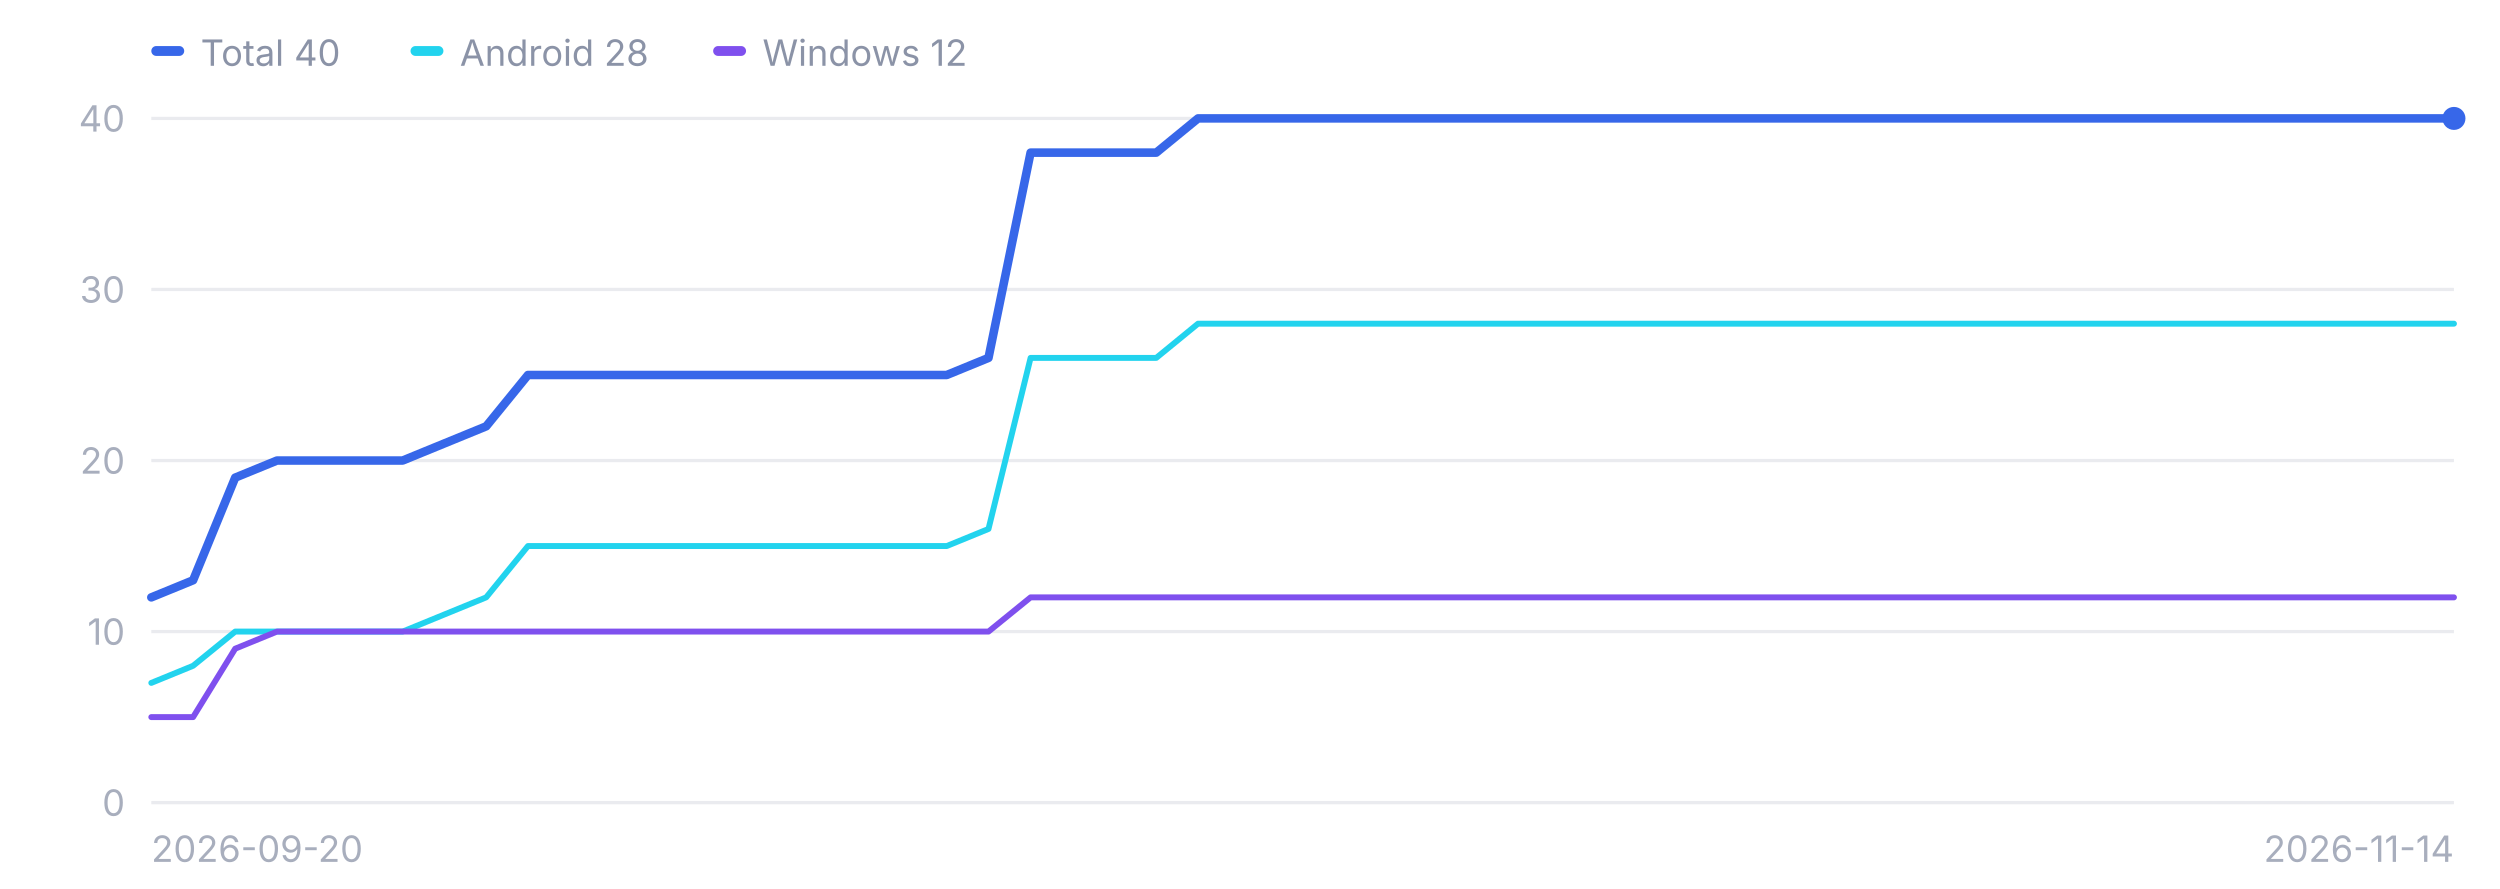
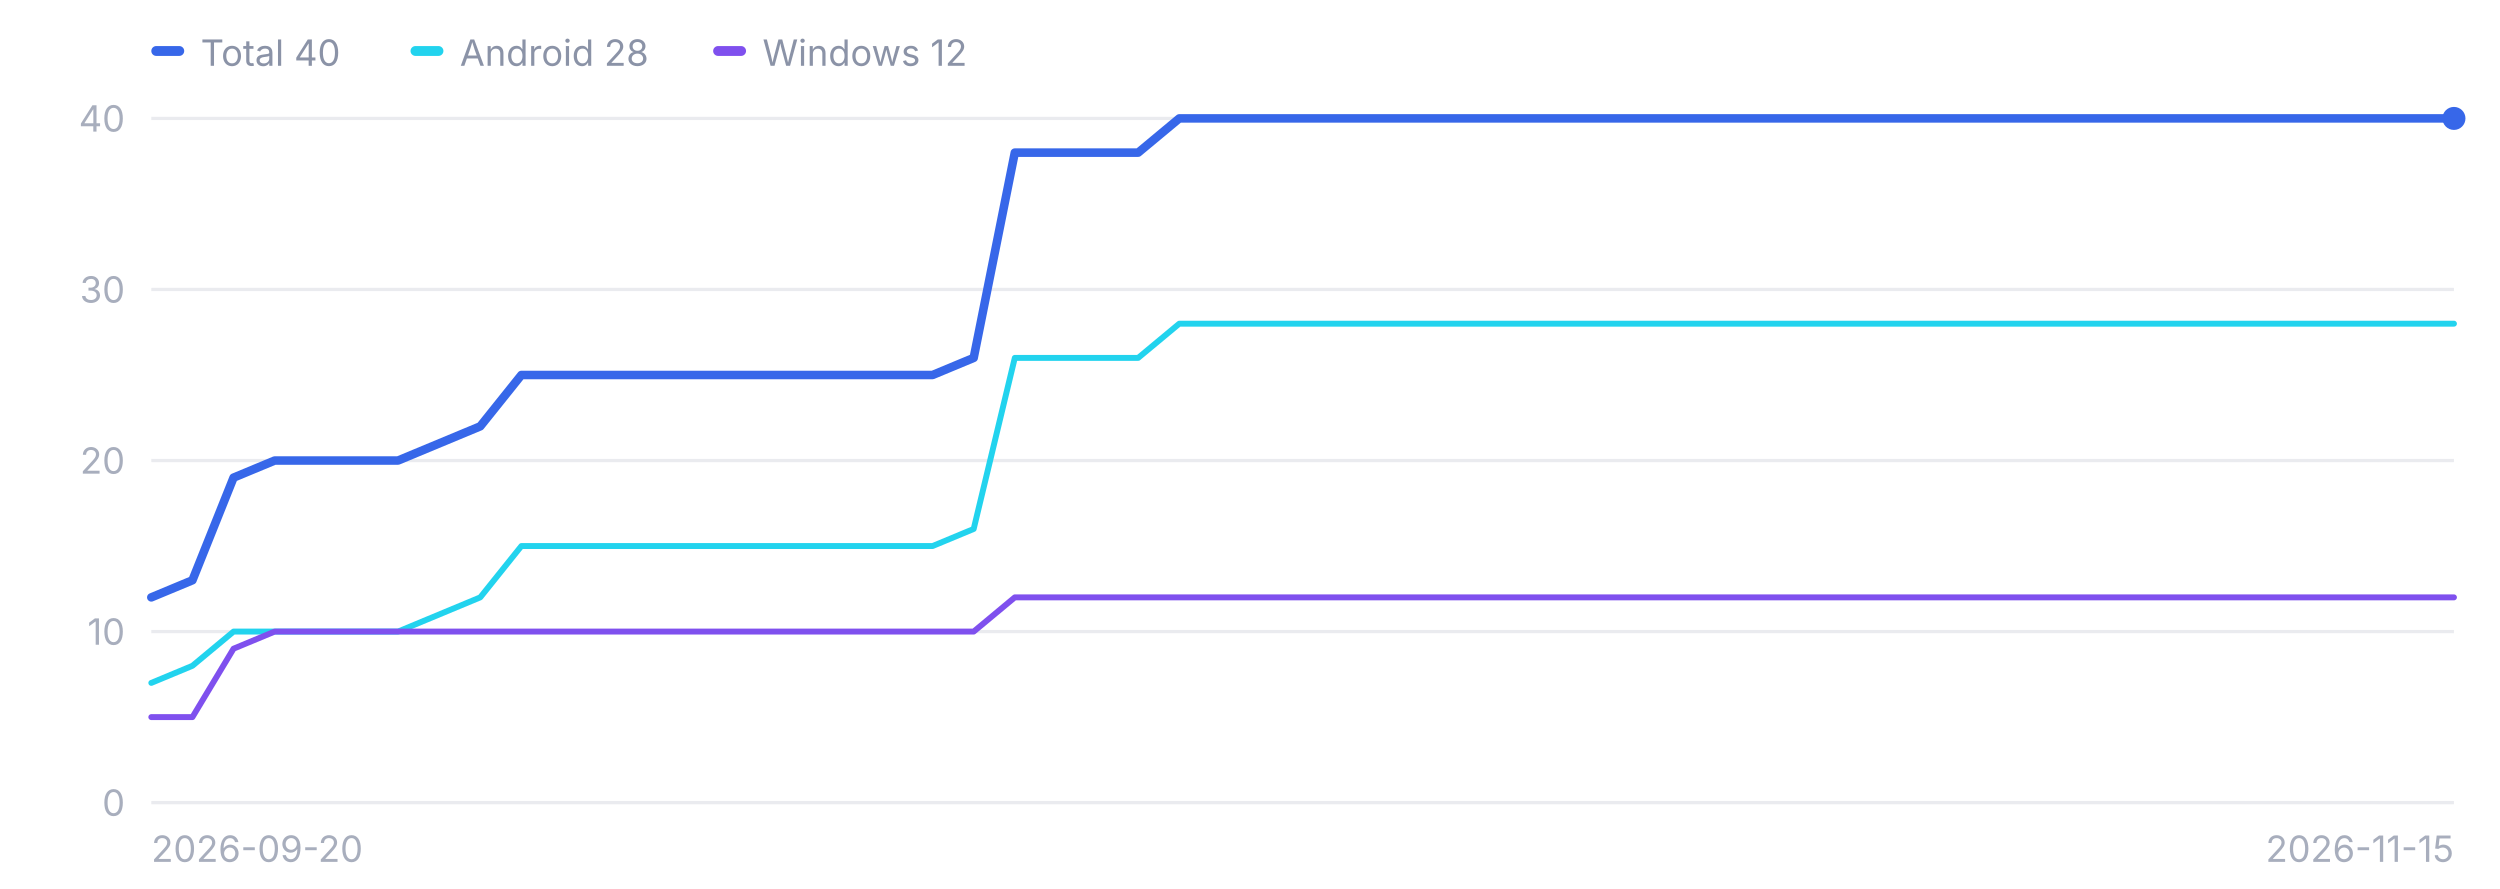
<svg xmlns="http://www.w3.org/2000/svg" width="760" height="270" viewBox="0 0 760 270" role="img" aria-label="CubePilot downloads over time. Latest total 40.">
  <style>text{font-family:system-ui,-apple-system,Segoe UI,sans-serif}</style>
  <line x1="46" y1="244.0" x2="746" y2="244.0" stroke="#8b93a7" stroke-opacity="0.18" stroke-width="1" />
  <text x="38" y="248.0" text-anchor="end" font-size="11" fill="#8b93a7" fill-opacity="0.75">0</text>
  <line x1="46" y1="192.0" x2="746" y2="192.0" stroke="#8b93a7" stroke-opacity="0.18" stroke-width="1" />
  <text x="38" y="196.0" text-anchor="end" font-size="11" fill="#8b93a7" fill-opacity="0.75">10</text>
  <line x1="46" y1="140.0" x2="746" y2="140.0" stroke="#8b93a7" stroke-opacity="0.18" stroke-width="1" />
  <text x="38" y="144.0" text-anchor="end" font-size="11" fill="#8b93a7" fill-opacity="0.75">20</text>
  <line x1="46" y1="88.0" x2="746" y2="88.0" stroke="#8b93a7" stroke-opacity="0.18" stroke-width="1" />
  <text x="38" y="92.0" text-anchor="end" font-size="11" fill="#8b93a7" fill-opacity="0.75">30</text>
  <line x1="46" y1="36.0" x2="746" y2="36.0" stroke="#8b93a7" stroke-opacity="0.18" stroke-width="1" />
  <text x="38" y="40.0" text-anchor="end" font-size="11" fill="#8b93a7" fill-opacity="0.75">40</text>
-   <polyline points="46.0,207.6 58.7,202.4 71.5,192.0 84.2,192.0 96.9,192.0 109.6,192.0 122.4,192.0 135.1,186.8 147.8,181.6 160.5,166.0 173.3,166.0 186.0,166.0 198.7,166.0 211.5,166.0 224.2,166.0 236.9,166.0 249.6,166.0 262.4,166.0 275.1,166.0 287.8,166.0 300.5,160.8 313.3,108.8 326.0,108.8 338.7,108.8 351.5,108.8 364.2,98.4 376.9,98.4 389.6,98.4 402.4,98.4 415.1,98.4 427.8,98.4 440.5,98.4 453.3,98.4 466.0,98.4 478.7,98.4 491.5,98.4 504.2,98.4 516.9,98.4 529.6,98.4 542.4,98.4 555.1,98.4 567.8,98.4 580.5,98.4 593.3,98.4 606.0,98.4 618.7,98.4 631.5,98.4 644.2,98.4 656.9,98.4 669.6,98.4 682.4,98.4 695.1,98.4 707.8,98.4 720.5,98.4 733.3,98.4 746.0,98.4" fill="none" stroke="#22D3EE" stroke-width="1.8" stroke-linejoin="round" stroke-linecap="round" />
-   <polyline points="46.0,218.0 58.7,218.0 71.5,197.2 84.2,192.0 96.9,192.0 109.6,192.0 122.4,192.0 135.1,192.0 147.8,192.0 160.5,192.0 173.3,192.0 186.0,192.0 198.7,192.0 211.5,192.0 224.2,192.0 236.9,192.0 249.6,192.0 262.4,192.0 275.1,192.0 287.8,192.0 300.5,192.0 313.3,181.6 326.0,181.6 338.7,181.6 351.5,181.6 364.2,181.6 376.9,181.6 389.6,181.6 402.4,181.6 415.1,181.6 427.8,181.6 440.5,181.6 453.3,181.6 466.0,181.6 478.7,181.6 491.5,181.6 504.2,181.6 516.9,181.6 529.6,181.6 542.4,181.6 555.1,181.6 567.8,181.6 580.5,181.6 593.3,181.6 606.0,181.6 618.7,181.6 631.5,181.6 644.2,181.6 656.9,181.6 669.6,181.6 682.4,181.6 695.1,181.6 707.8,181.6 720.5,181.6 733.3,181.6 746.0,181.6" fill="none" stroke="#7F50EE" stroke-width="1.8" stroke-linejoin="round" stroke-linecap="round" />
-   <polyline points="46.0,181.6 58.7,176.4 71.5,145.2 84.2,140.0 96.9,140.0 109.6,140.0 122.4,140.0 135.1,134.8 147.8,129.6 160.5,114.0 173.3,114.0 186.0,114.0 198.7,114.0 211.5,114.0 224.2,114.0 236.9,114.0 249.6,114.0 262.4,114.0 275.1,114.0 287.8,114.0 300.5,108.8 313.3,46.4 326.0,46.4 338.7,46.4 351.5,46.4 364.2,36.0 376.9,36.0 389.6,36.0 402.4,36.0 415.1,36.0 427.8,36.0 440.5,36.0 453.3,36.0 466.0,36.0 478.7,36.0 491.5,36.0 504.2,36.0 516.9,36.0 529.6,36.0 542.4,36.0 555.1,36.0 567.8,36.0 580.5,36.0 593.3,36.0 606.0,36.0 618.7,36.0 631.5,36.0 644.2,36.0 656.9,36.0 669.6,36.0 682.4,36.0 695.1,36.0 707.8,36.0 720.5,36.0 733.3,36.0 746.0,36.0" fill="none" stroke="#3767E9" stroke-width="2.6" stroke-linejoin="round" stroke-linecap="round" />
+   <polyline points="46.0,207.6 58.5,202.4 71.0,192.0 83.5,192.0 96.0,192.0 108.5,192.0 121.0,192.0 133.5,186.8 146.0,181.6 158.5,166.0 171.0,166.0 183.5,166.0 196.0,166.0 208.5,166.0 221.0,166.0 233.5,166.0 246.0,166.0 258.5,166.0 271.0,166.0 283.5,166.0 296.0,160.8 308.5,108.8 321.0,108.8 333.5,108.8 346.0,108.8 358.5,98.4 371.0,98.4 383.5,98.4 396.0,98.4 408.5,98.4 421.0,98.4 433.5,98.4 446.0,98.4 458.5,98.4 471.0,98.4 483.5,98.4 496.0,98.4 508.5,98.4 521.0,98.4 533.5,98.4 546.0,98.4 558.5,98.4 571.0,98.4 583.5,98.4 596.0,98.4 608.5,98.4 621.0,98.4 633.5,98.4 646.0,98.4 658.5,98.4 671.0,98.4 683.5,98.4 696.0,98.4 708.5,98.4 721.0,98.4 733.5,98.4 746.0,98.4" fill="none" stroke="#22D3EE" stroke-width="1.8" stroke-linejoin="round" stroke-linecap="round" />
+   <polyline points="46.0,218.0 58.5,218.0 71.0,197.2 83.5,192.0 96.0,192.0 108.5,192.0 121.0,192.0 133.5,192.0 146.0,192.0 158.5,192.0 171.0,192.0 183.5,192.0 196.0,192.0 208.5,192.0 221.0,192.0 233.5,192.0 246.0,192.0 258.5,192.0 271.0,192.0 283.5,192.0 296.0,192.0 308.5,181.6 321.0,181.6 333.5,181.6 346.0,181.6 358.5,181.6 371.0,181.6 383.5,181.6 396.0,181.6 408.5,181.6 421.0,181.6 433.5,181.6 446.0,181.6 458.5,181.6 471.0,181.6 483.5,181.6 496.0,181.6 508.5,181.6 521.0,181.6 533.5,181.6 546.0,181.6 558.5,181.6 571.0,181.6 583.5,181.6 596.0,181.6 608.5,181.6 621.0,181.6 633.5,181.6 646.0,181.6 658.5,181.6 671.0,181.6 683.5,181.6 696.0,181.6 708.5,181.6 721.0,181.6 733.5,181.6 746.0,181.6" fill="none" stroke="#7F50EE" stroke-width="1.8" stroke-linejoin="round" stroke-linecap="round" />
+   <polyline points="46.0,181.6 58.5,176.4 71.0,145.2 83.5,140.0 96.0,140.0 108.5,140.0 121.0,140.0 133.5,134.8 146.0,129.6 158.5,114.0 171.0,114.0 183.5,114.0 196.0,114.0 208.5,114.0 221.0,114.0 233.5,114.0 246.0,114.0 258.5,114.0 271.0,114.0 283.5,114.0 296.0,108.8 308.5,46.4 321.0,46.4 333.5,46.4 346.0,46.4 358.5,36.0 371.0,36.0 383.5,36.0 396.0,36.0 408.5,36.0 421.0,36.0 433.5,36.0 446.0,36.0 458.5,36.0 471.0,36.0 483.5,36.0 496.0,36.0 508.5,36.0 521.0,36.0 533.5,36.0 546.0,36.0 558.5,36.0 571.0,36.0 583.5,36.0 596.0,36.0 608.5,36.0 621.0,36.0 633.5,36.0 646.0,36.0 658.5,36.0 671.0,36.0 683.5,36.0 696.0,36.0 708.5,36.0 721.0,36.0 733.5,36.0 746.0,36.0" fill="none" stroke="#3767E9" stroke-width="2.6" stroke-linejoin="round" stroke-linecap="round" />
  <circle cx="746.0" cy="36.0" r="3.5" fill="#3767E9" />
  <text x="46" y="262" font-size="11" fill="#8b93a7" fill-opacity="0.75">2026-09-20</text>
-   <text x="746" y="262" text-anchor="end" font-size="11" fill="#8b93a7" fill-opacity="0.75">2026-11-14</text>
+   <text x="746" y="262" text-anchor="end" font-size="11" fill="#8b93a7" fill-opacity="0.75">2026-11-15</text>
  <rect x="46" y="14" width="10" height="3" rx="1.5" fill="#3767E9" />
  <text x="61" y="20" font-size="11" fill="#8b93a7">Total 40</text>
  <rect x="124.8" y="14" width="10" height="3" rx="1.5" fill="#22D3EE" />
  <text x="139.8" y="20" font-size="11" fill="#8b93a7">Android 28</text>
  <rect x="216.8" y="14" width="10" height="3" rx="1.5" fill="#7F50EE" />
  <text x="231.8" y="20" font-size="11" fill="#8b93a7">Windows 12</text>
</svg>
